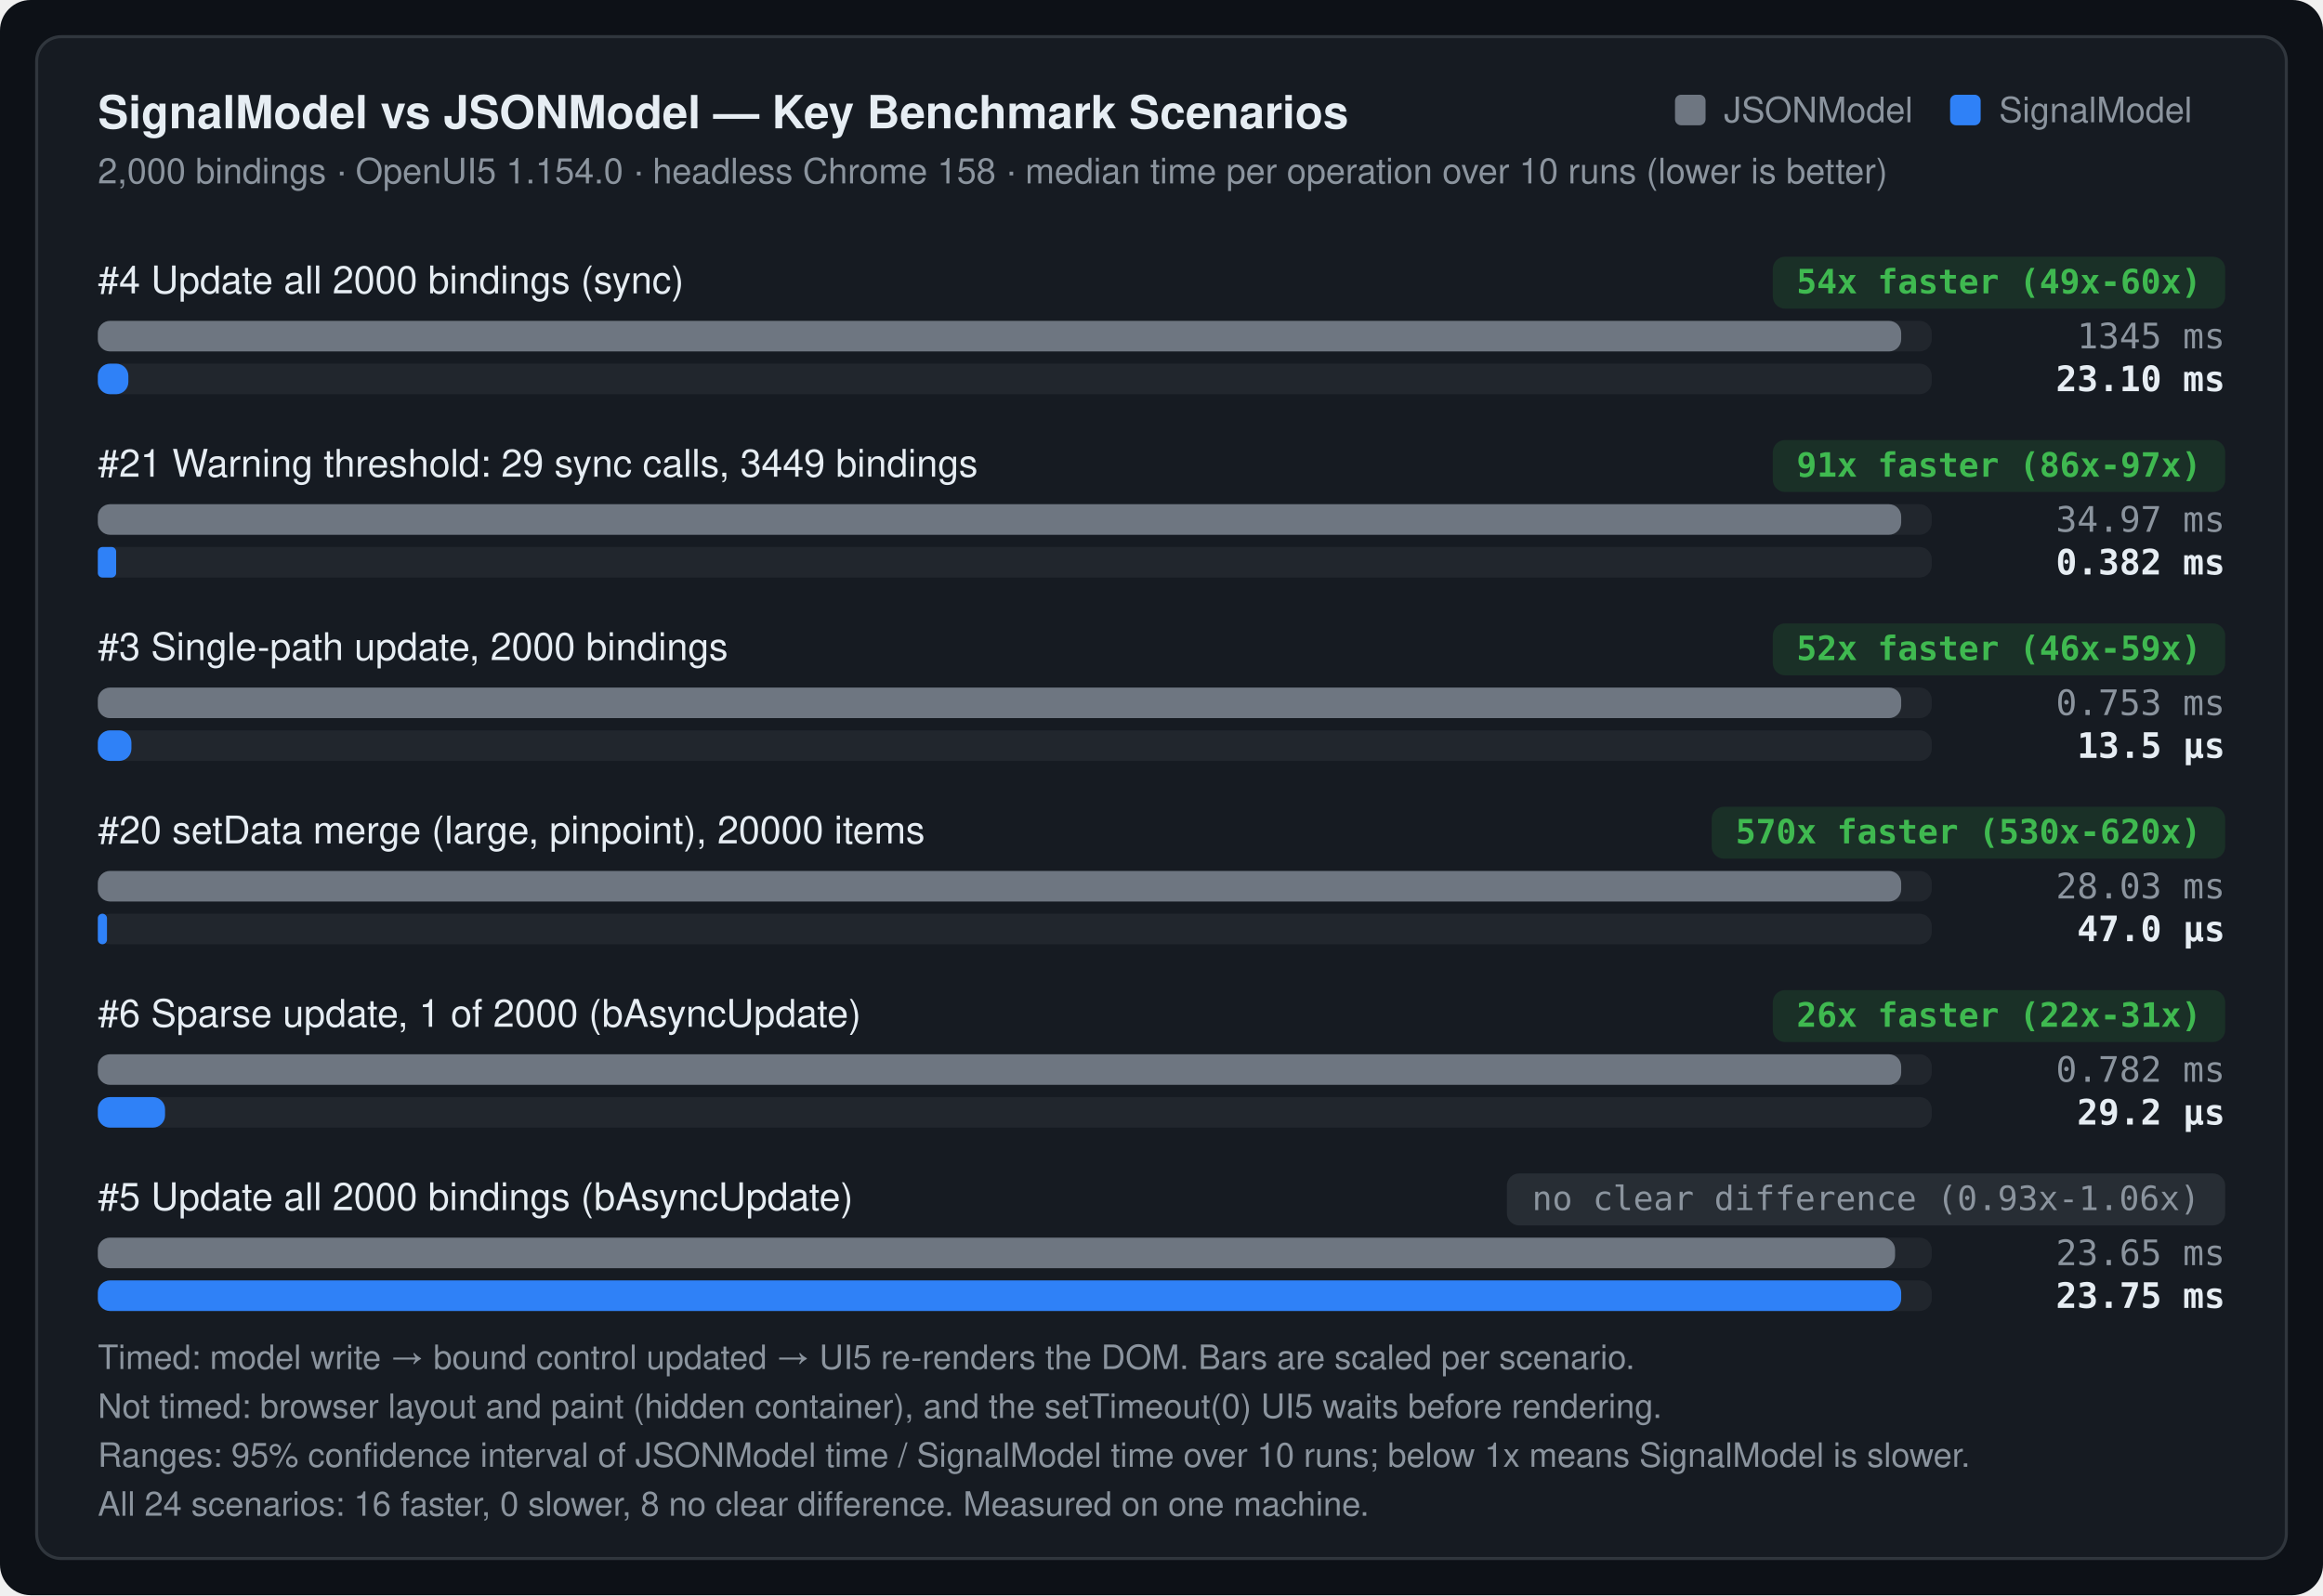
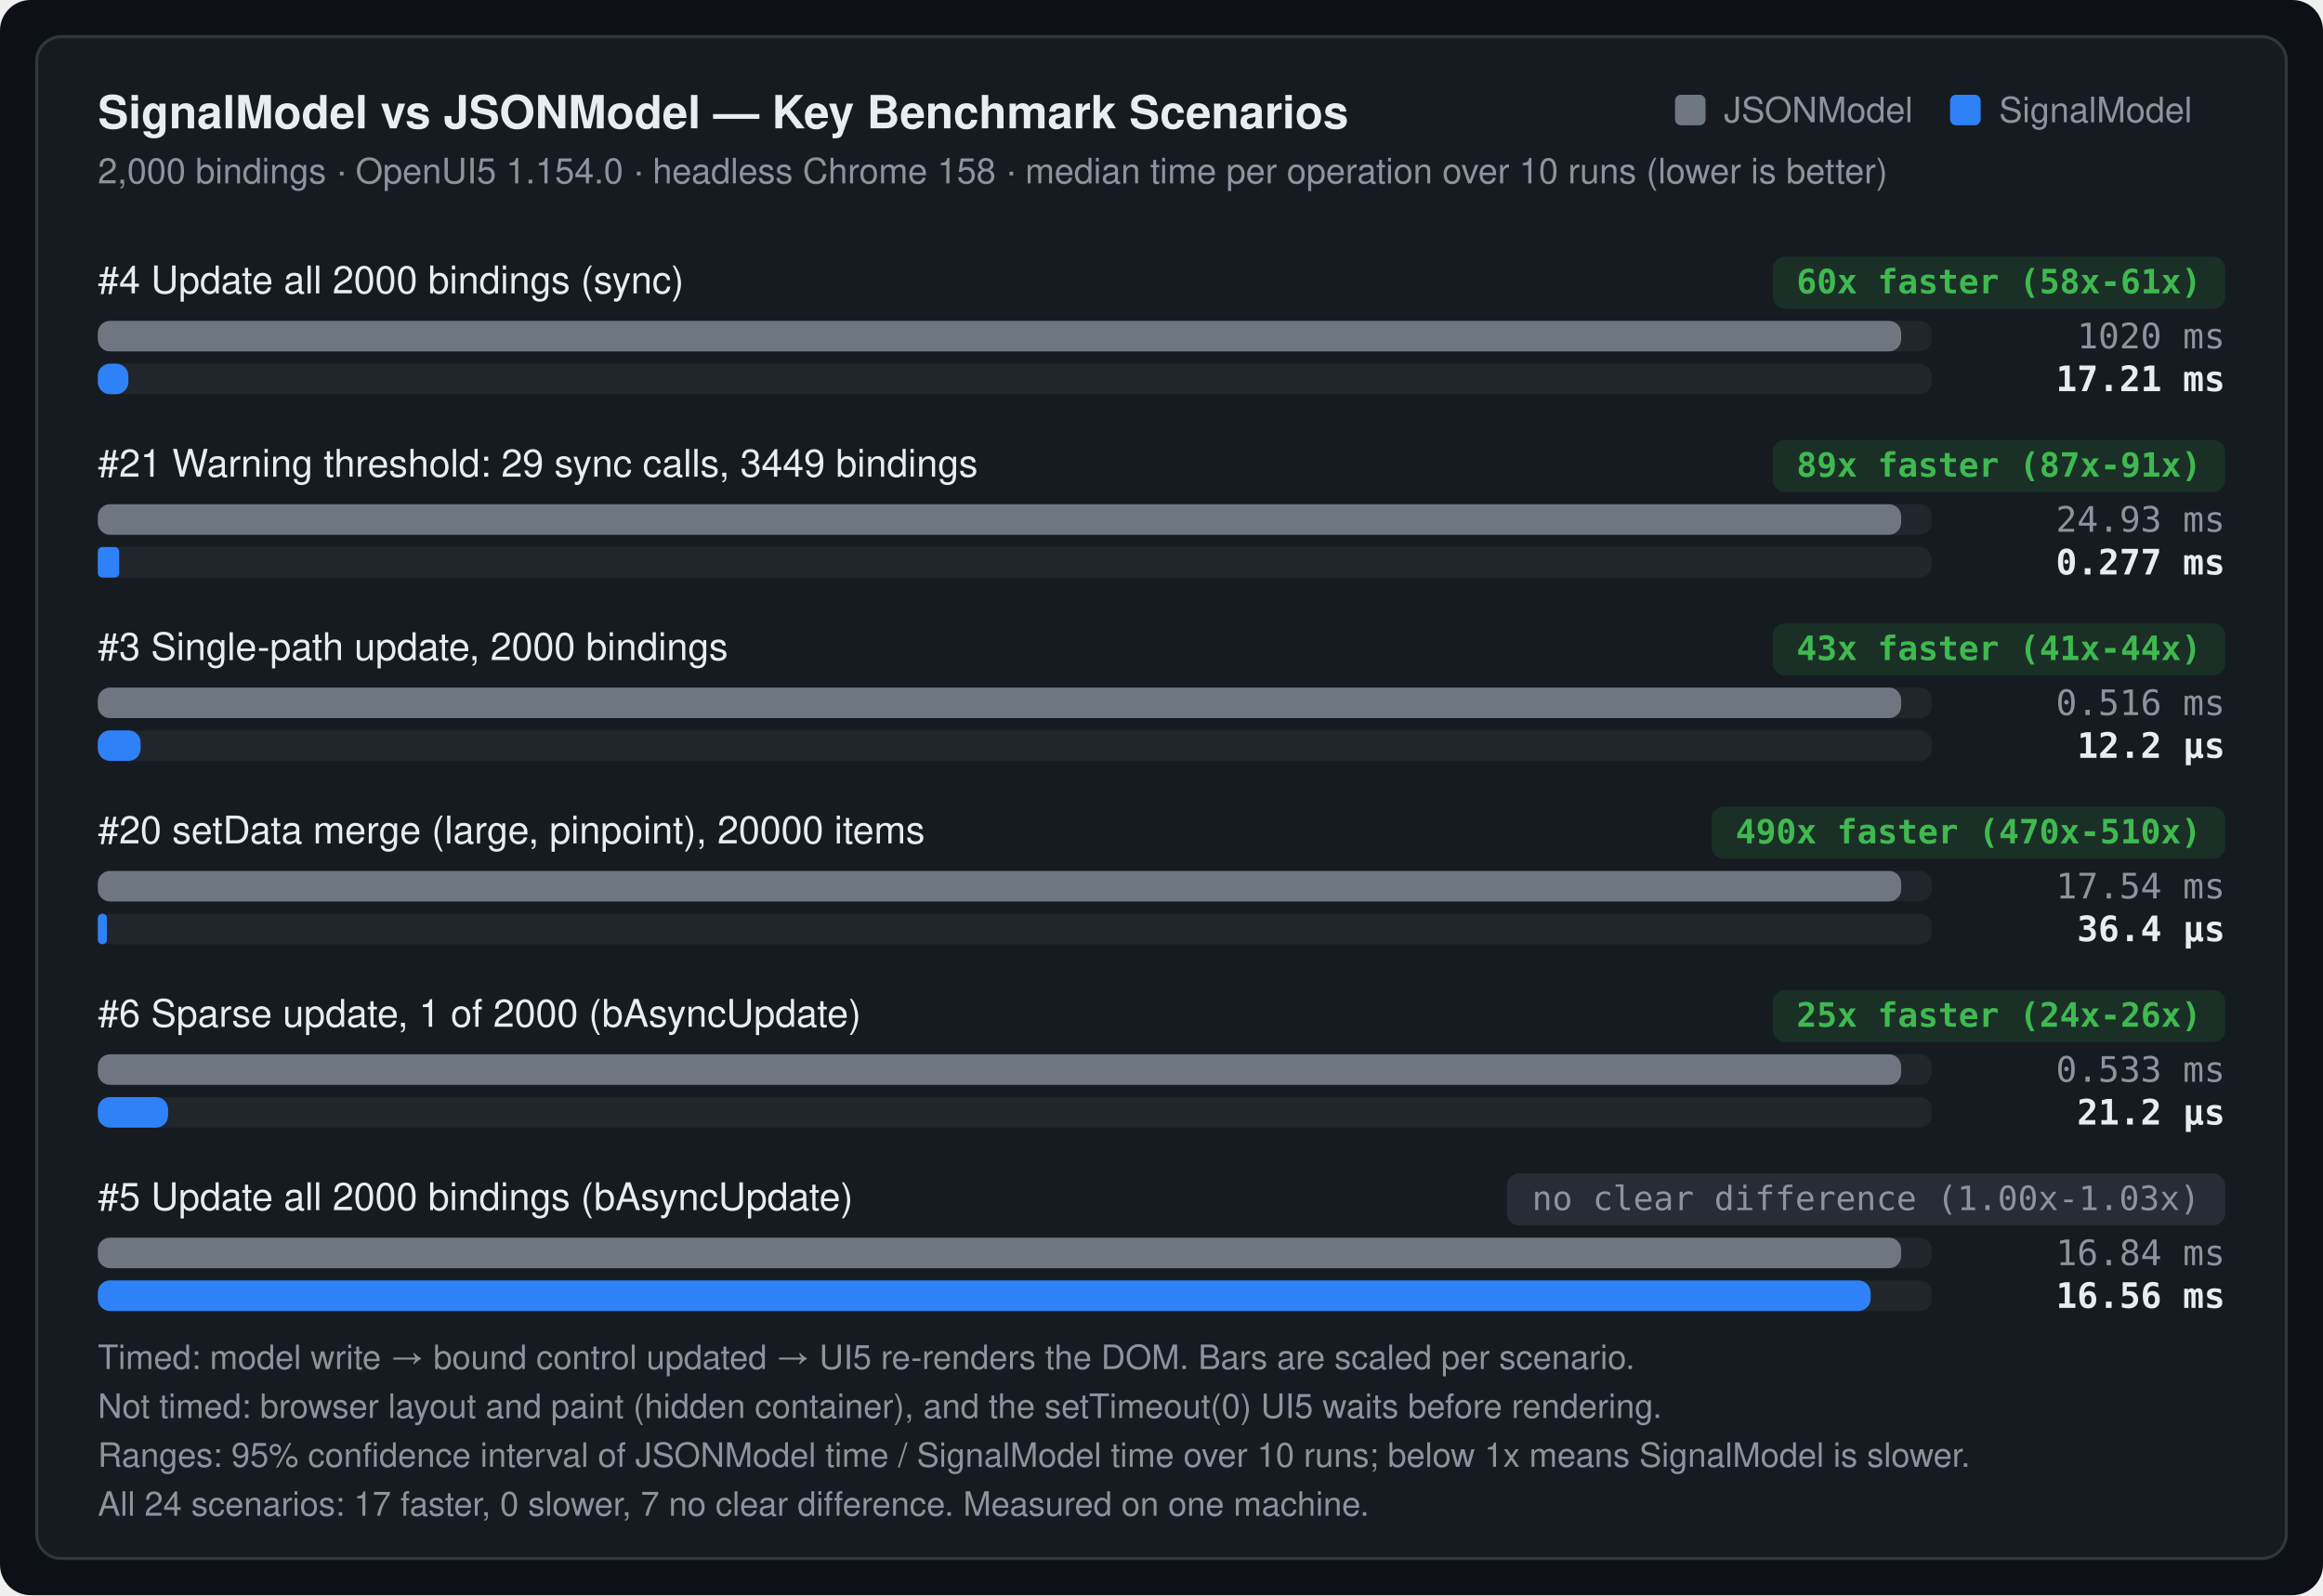
<svg xmlns="http://www.w3.org/2000/svg" viewBox="0 0 760 522" width="760" height="522" role="img" aria-labelledby="title desc">
  <style>
    .bg { fill: #0d1117; }
    .card { fill: #161b22; stroke: #30363d; stroke-width: 1; }
    .track { fill: #21262d; }
    .title { font: 600 15px -apple-system, BlinkMacSystemFont, "Segoe UI", Helvetica, Arial, sans-serif; fill: #e6edf3; }
    .sub { font: 400 11.5px -apple-system, BlinkMacSystemFont, "Segoe UI", Helvetica, Arial, sans-serif; fill: #8b949e; }
    .label { font: 500 12.5px -apple-system, BlinkMacSystemFont, "Segoe UI", Helvetica, Arial, sans-serif; fill: #e6edf3; }
    .val { font: 400 11.5px ui-monospace, SFMono-Regular, Menlo, Consolas, monospace; fill: #8b949e; }
    .val-sig { font: 600 11.5px ui-monospace, SFMono-Regular, Menlo, Consolas, monospace; fill: #e6edf3; }
    .badge-bg { fill: rgba(46, 160, 67, 0.16); }
    .badge-txt { font: 600 11px ui-monospace, SFMono-Regular, Menlo, Consolas, monospace; fill: #3fb950; }
    .badge-eq-bg { fill: rgba(139, 148, 158, 0.15); }
    .badge-eq-txt { font: 500 11px ui-monospace, SFMono-Regular, Menlo, Consolas, monospace; fill: #8b949e; }
    .bar-json { fill: #6e7681; }
    .bar-sig { fill: #2f81f7; }
    .foot { font: 400 11px -apple-system, BlinkMacSystemFont, "Segoe UI", Helvetica, Arial, sans-serif; fill: #8b949e; }
    @media (prefers-color-scheme: light) {
      .bg { fill: #ffffff; }
      .card { fill: #f6f8fa; stroke: #d0d7de; }
      .track { fill: #eaeef2; }
      .title { fill: #1f2328; }
      .sub { fill: #656d76; }
      .label { fill: #1f2328; }
      .val { fill: #656d76; }
      .val-sig { fill: #1f2328; }
      .badge-bg { fill: rgba(26, 127, 55, 0.12); }
      .badge-txt { fill: #1a7f37; }
      .badge-eq-bg { fill: rgba(101, 109, 118, 0.12); }
      .badge-eq-txt { fill: #656d76; }
      .bar-json { fill: #8c959f; }
      .bar-sig { fill: #0969da; }
      .foot { fill: #656d76; }
    }
  </style>
  <rect class="bg" width="760" height="522" rx="10" />
  <rect class="card" x="12" y="12" width="736" height="498" rx="8" />
  <text class="title" x="32" y="42">SignalModel vs JSONModel — Key Benchmark Scenarios</text>
  <text class="sub" x="32" y="60">2,000 bindings · OpenUI5 1.154.0 · headless Chrome 158 · median time per operation over 10 runs (lower is better)</text>
  <rect class="bar-json" x="548" y="31" width="10" height="10" rx="2" />
  <text class="sub" x="564" y="40">JSONModel</text>
  <rect class="bar-sig" x="638" y="31" width="10" height="10" rx="2" />
  <text class="sub" x="654" y="40">SignalModel</text>
  <g transform="translate(32, 84)">
    <text class="label" x="0" y="12">#4 Update all 2000 bindings (sync)</text>
    <rect class="badge-bg" x="548" y="0" width="148" height="17" rx="4" />
-     <text class="badge-txt" x="622" y="12" text-anchor="middle">54x faster (49x-60x)</text>
+     <text class="badge-txt" x="622" y="12" text-anchor="middle">60x faster (58x-61x)</text>
    <rect class="track" x="0" y="21" width="600" height="10" rx="4" />
    <rect class="bar-json" x="0" y="21" width="590" height="10" rx="4" />
-     <text class="val" x="696" y="30" text-anchor="end">1345 ms</text>
+     <text class="val" x="696" y="30" text-anchor="end">1020 ms</text>
    <rect class="track" x="0" y="35" width="600" height="10" rx="4" />
    <rect class="bar-sig" x="0" y="35" width="10" height="10" rx="4" />
-     <text class="val-sig" x="696" y="44" text-anchor="end">23.10 ms</text>
+     <text class="val-sig" x="696" y="44" text-anchor="end">17.21 ms</text>
  </g>
  <g transform="translate(32, 144)">
    <text class="label" x="0" y="12">#21 Warning threshold: 29 sync calls, 3449 bindings</text>
    <rect class="badge-bg" x="548" y="0" width="148" height="17" rx="4" />
-     <text class="badge-txt" x="622" y="12" text-anchor="middle">91x faster (86x-97x)</text>
+     <text class="badge-txt" x="622" y="12" text-anchor="middle">89x faster (87x-91x)</text>
    <rect class="track" x="0" y="21" width="600" height="10" rx="4" />
    <rect class="bar-json" x="0" y="21" width="590" height="10" rx="4" />
-     <text class="val" x="696" y="30" text-anchor="end">34.97 ms</text>
+     <text class="val" x="696" y="30" text-anchor="end">24.93 ms</text>
    <rect class="track" x="0" y="35" width="600" height="10" rx="4" />
-     <rect class="bar-sig" x="0" y="35" width="6" height="10" rx="1.5" />
-     <text class="val-sig" x="696" y="44" text-anchor="end">0.382 ms</text>
+     <rect class="bar-sig" x="0" y="35" width="7" height="10" rx="1.5" />
+     <text class="val-sig" x="696" y="44" text-anchor="end">0.277 ms</text>
  </g>
  <g transform="translate(32, 204)">
    <text class="label" x="0" y="12">#3 Single-path update, 2000 bindings</text>
    <rect class="badge-bg" x="548" y="0" width="148" height="17" rx="4" />
-     <text class="badge-txt" x="622" y="12" text-anchor="middle">52x faster (46x-59x)</text>
+     <text class="badge-txt" x="622" y="12" text-anchor="middle">43x faster (41x-44x)</text>
    <rect class="track" x="0" y="21" width="600" height="10" rx="4" />
    <rect class="bar-json" x="0" y="21" width="590" height="10" rx="4" />
-     <text class="val" x="696" y="30" text-anchor="end">0.753 ms</text>
+     <text class="val" x="696" y="30" text-anchor="end">0.516 ms</text>
    <rect class="track" x="0" y="35" width="600" height="10" rx="4" />
-     <rect class="bar-sig" x="0" y="35" width="11" height="10" rx="4" />
-     <text class="val-sig" x="696" y="44" text-anchor="end">13.5 µs</text>
+     <rect class="bar-sig" x="0" y="35" width="14" height="10" rx="4" />
+     <text class="val-sig" x="696" y="44" text-anchor="end">12.2 µs</text>
  </g>
  <g transform="translate(32, 264)">
    <text class="label" x="0" y="12">#20 setData merge (large, pinpoint), 20000 items</text>
    <rect class="badge-bg" x="528" y="0" width="168" height="17" rx="4" />
-     <text class="badge-txt" x="612" y="12" text-anchor="middle">570x faster (530x-620x)</text>
+     <text class="badge-txt" x="612" y="12" text-anchor="middle">490x faster (470x-510x)</text>
    <rect class="track" x="0" y="21" width="600" height="10" rx="4" />
    <rect class="bar-json" x="0" y="21" width="590" height="10" rx="4" />
-     <text class="val" x="696" y="30" text-anchor="end">28.03 ms</text>
+     <text class="val" x="696" y="30" text-anchor="end">17.54 ms</text>
    <rect class="track" x="0" y="35" width="600" height="10" rx="4" />
    <rect class="bar-sig" x="0" y="35" width="3" height="10" rx="1.5" />
-     <text class="val-sig" x="696" y="44" text-anchor="end">47.0 µs</text>
+     <text class="val-sig" x="696" y="44" text-anchor="end">36.4 µs</text>
  </g>
  <g transform="translate(32, 324)">
    <text class="label" x="0" y="12">#6 Sparse update, 1 of 2000 (bAsyncUpdate)</text>
    <rect class="badge-bg" x="548" y="0" width="148" height="17" rx="4" />
-     <text class="badge-txt" x="622" y="12" text-anchor="middle">26x faster (22x-31x)</text>
+     <text class="badge-txt" x="622" y="12" text-anchor="middle">25x faster (24x-26x)</text>
    <rect class="track" x="0" y="21" width="600" height="10" rx="4" />
    <rect class="bar-json" x="0" y="21" width="590" height="10" rx="4" />
-     <text class="val" x="696" y="30" text-anchor="end">0.782 ms</text>
+     <text class="val" x="696" y="30" text-anchor="end">0.533 ms</text>
    <rect class="track" x="0" y="35" width="600" height="10" rx="4" />
-     <rect class="bar-sig" x="0" y="35" width="22" height="10" rx="4" />
-     <text class="val-sig" x="696" y="44" text-anchor="end">29.2 µs</text>
+     <rect class="bar-sig" x="0" y="35" width="23" height="10" rx="4" />
+     <text class="val-sig" x="696" y="44" text-anchor="end">21.2 µs</text>
  </g>
  <g transform="translate(32, 384)">
    <text class="label" x="0" y="12">#5 Update all 2000 bindings (bAsyncUpdate)</text>
    <rect class="badge-eq-bg" x="461" y="0" width="235" height="17" rx="4" />
-     <text class="badge-eq-txt" x="578.5" y="12" text-anchor="middle">no clear difference (0.93x-1.06x)</text>
+     <text class="badge-eq-txt" x="578.5" y="12" text-anchor="middle">no clear difference (1.00x-1.03x)</text>
    <rect class="track" x="0" y="21" width="600" height="10" rx="4" />
-     <rect class="bar-json" x="0" y="21" width="588" height="10" rx="4" />
-     <text class="val" x="696" y="30" text-anchor="end">23.65 ms</text>
+     <rect class="bar-json" x="0" y="21" width="590" height="10" rx="4" />
+     <text class="val" x="696" y="30" text-anchor="end">16.84 ms</text>
    <rect class="track" x="0" y="35" width="600" height="10" rx="4" />
-     <rect class="bar-sig" x="0" y="35" width="590" height="10" rx="4" />
-     <text class="val-sig" x="696" y="44" text-anchor="end">23.75 ms</text>
+     <rect class="bar-sig" x="0" y="35" width="580" height="10" rx="4" />
+     <text class="val-sig" x="696" y="44" text-anchor="end">16.56 ms</text>
  </g>
  <text class="foot" x="32" y="448">Timed: model write → bound control updated → UI5 re-renders the DOM. Bars are scaled per scenario.</text>
  <text class="foot" x="32" y="464">Not timed: browser layout and paint (hidden container), and the setTimeout(0) UI5 waits before rendering.</text>
  <text class="foot" x="32" y="480">Ranges: 95% confidence interval of JSONModel time / SignalModel time over 10 runs; below 1x means SignalModel is slower.</text>
-   <text class="foot" x="32" y="496">All 24 scenarios: 16 faster, 0 slower, 8 no clear difference. Measured on one machine.</text>
+   <text class="foot" x="32" y="496">All 24 scenarios: 17 faster, 0 slower, 7 no clear difference. Measured on one machine.</text>
</svg>
